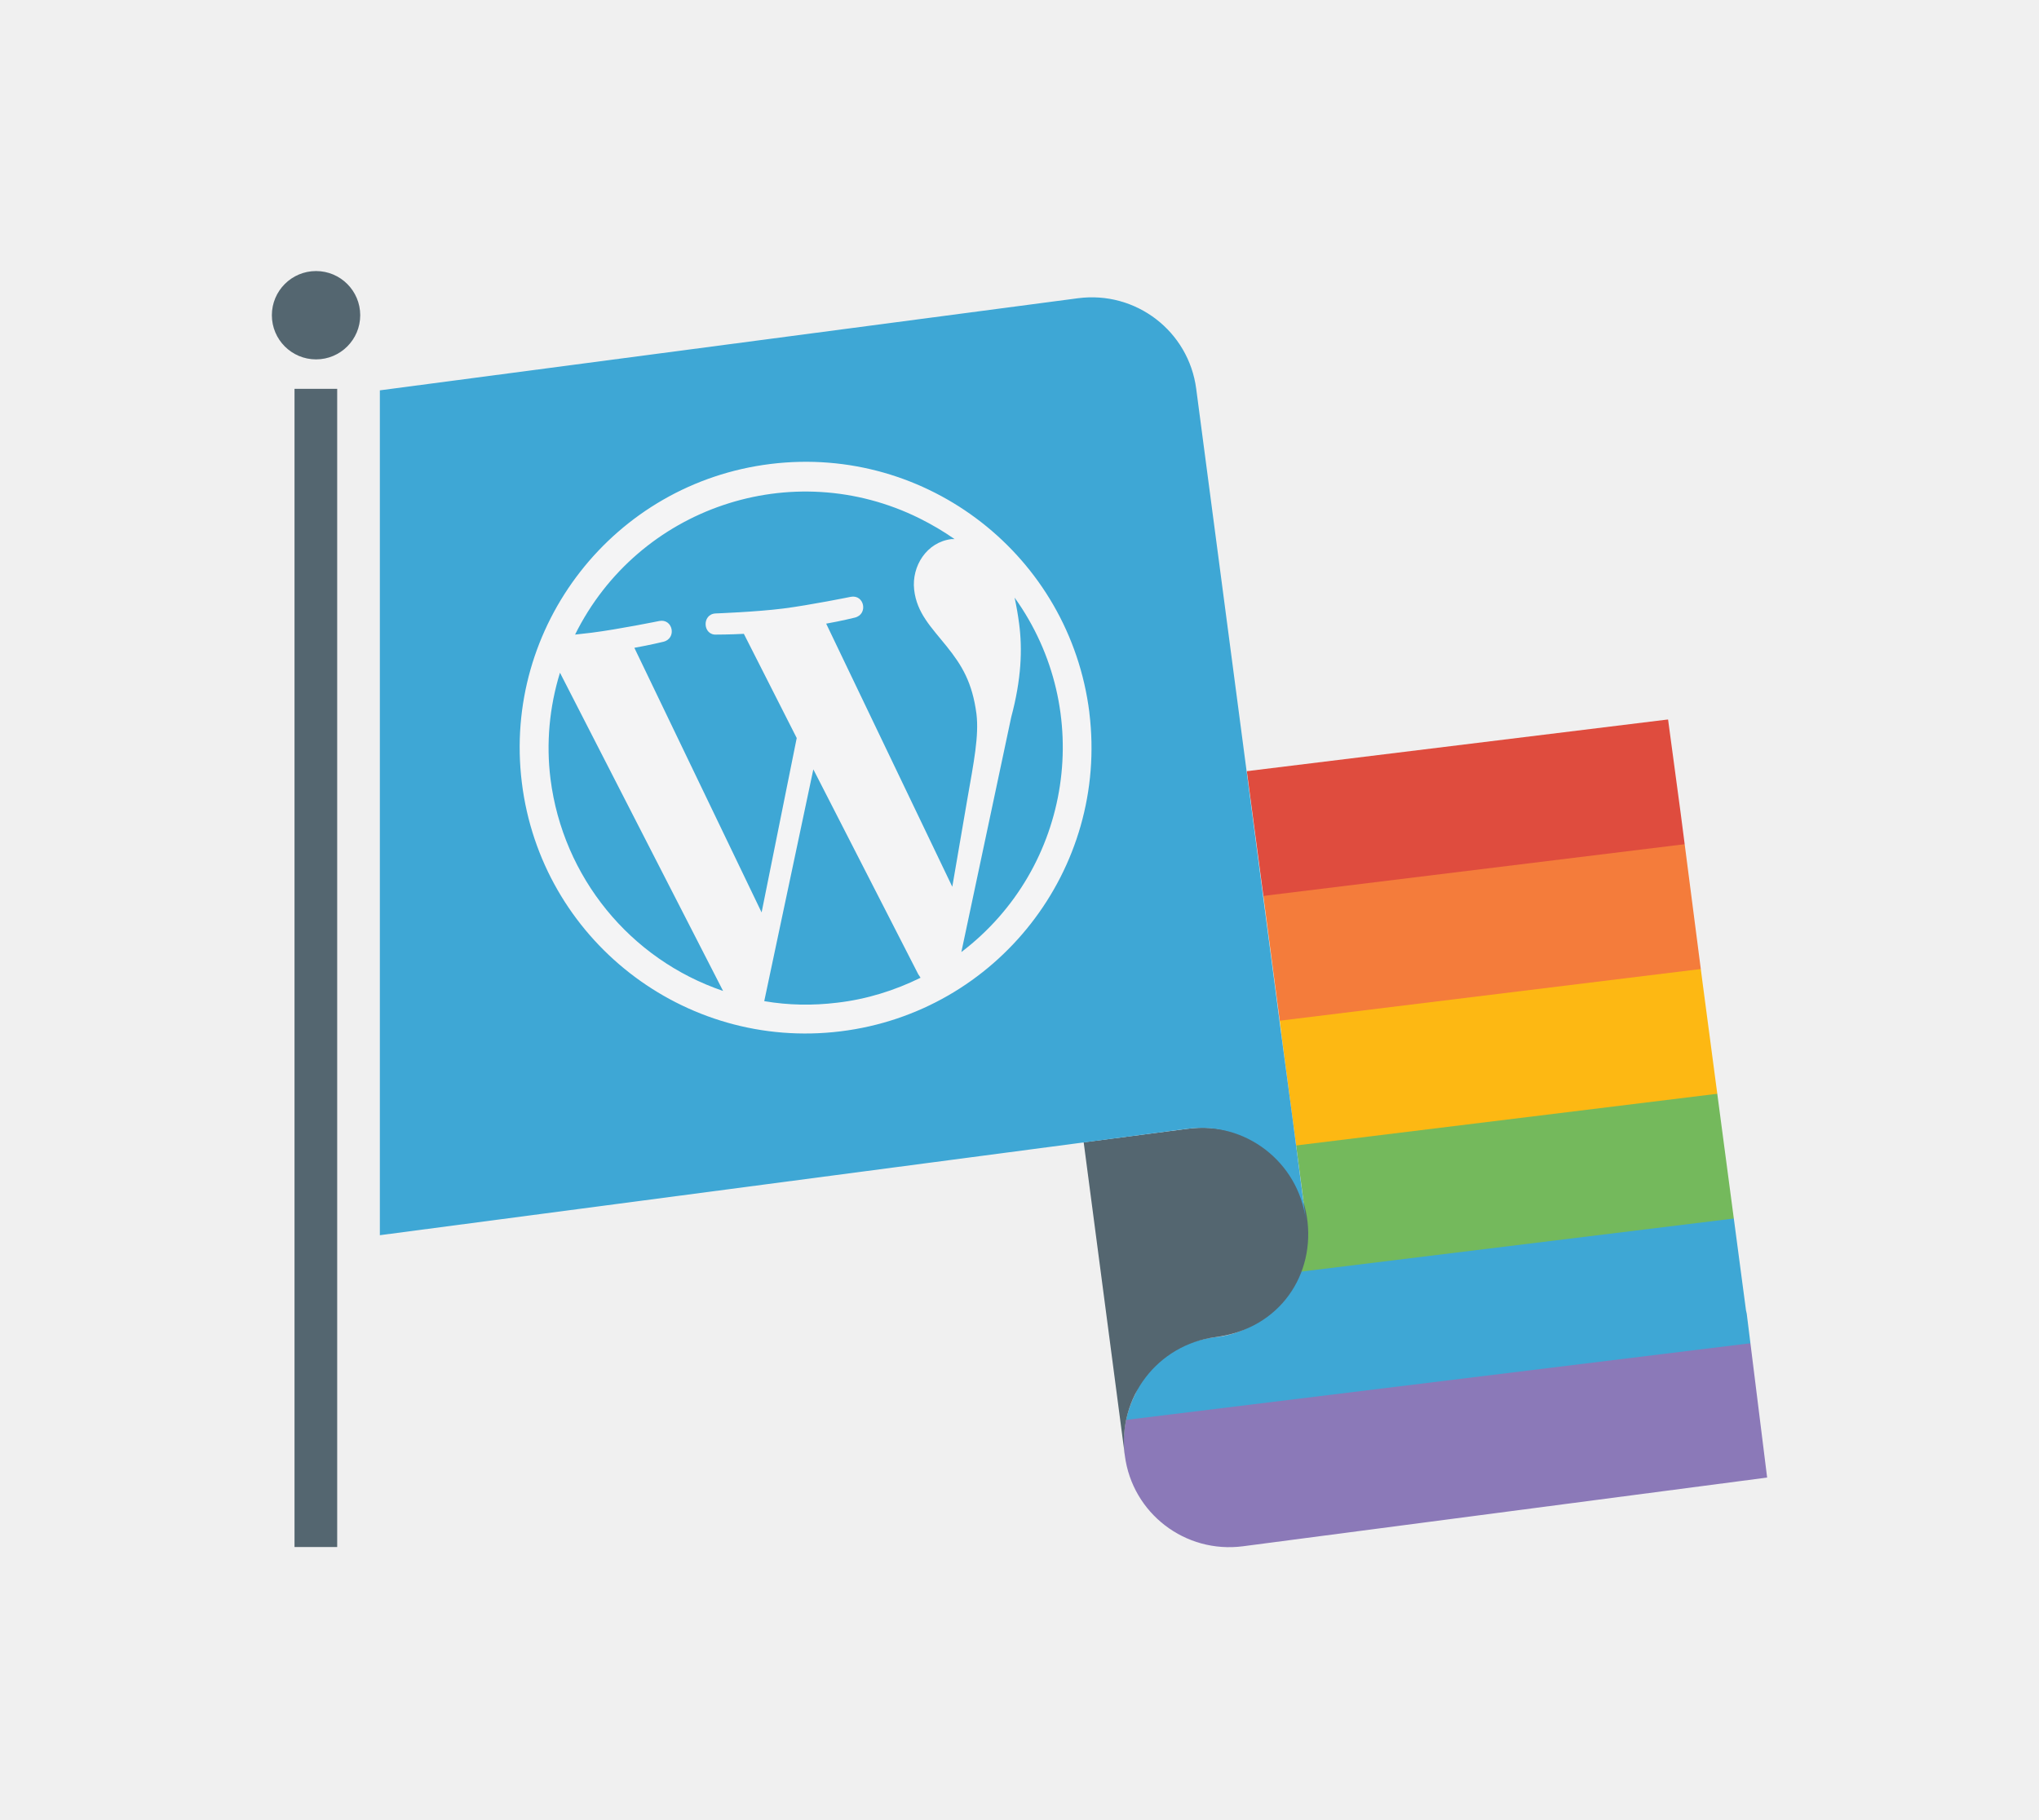
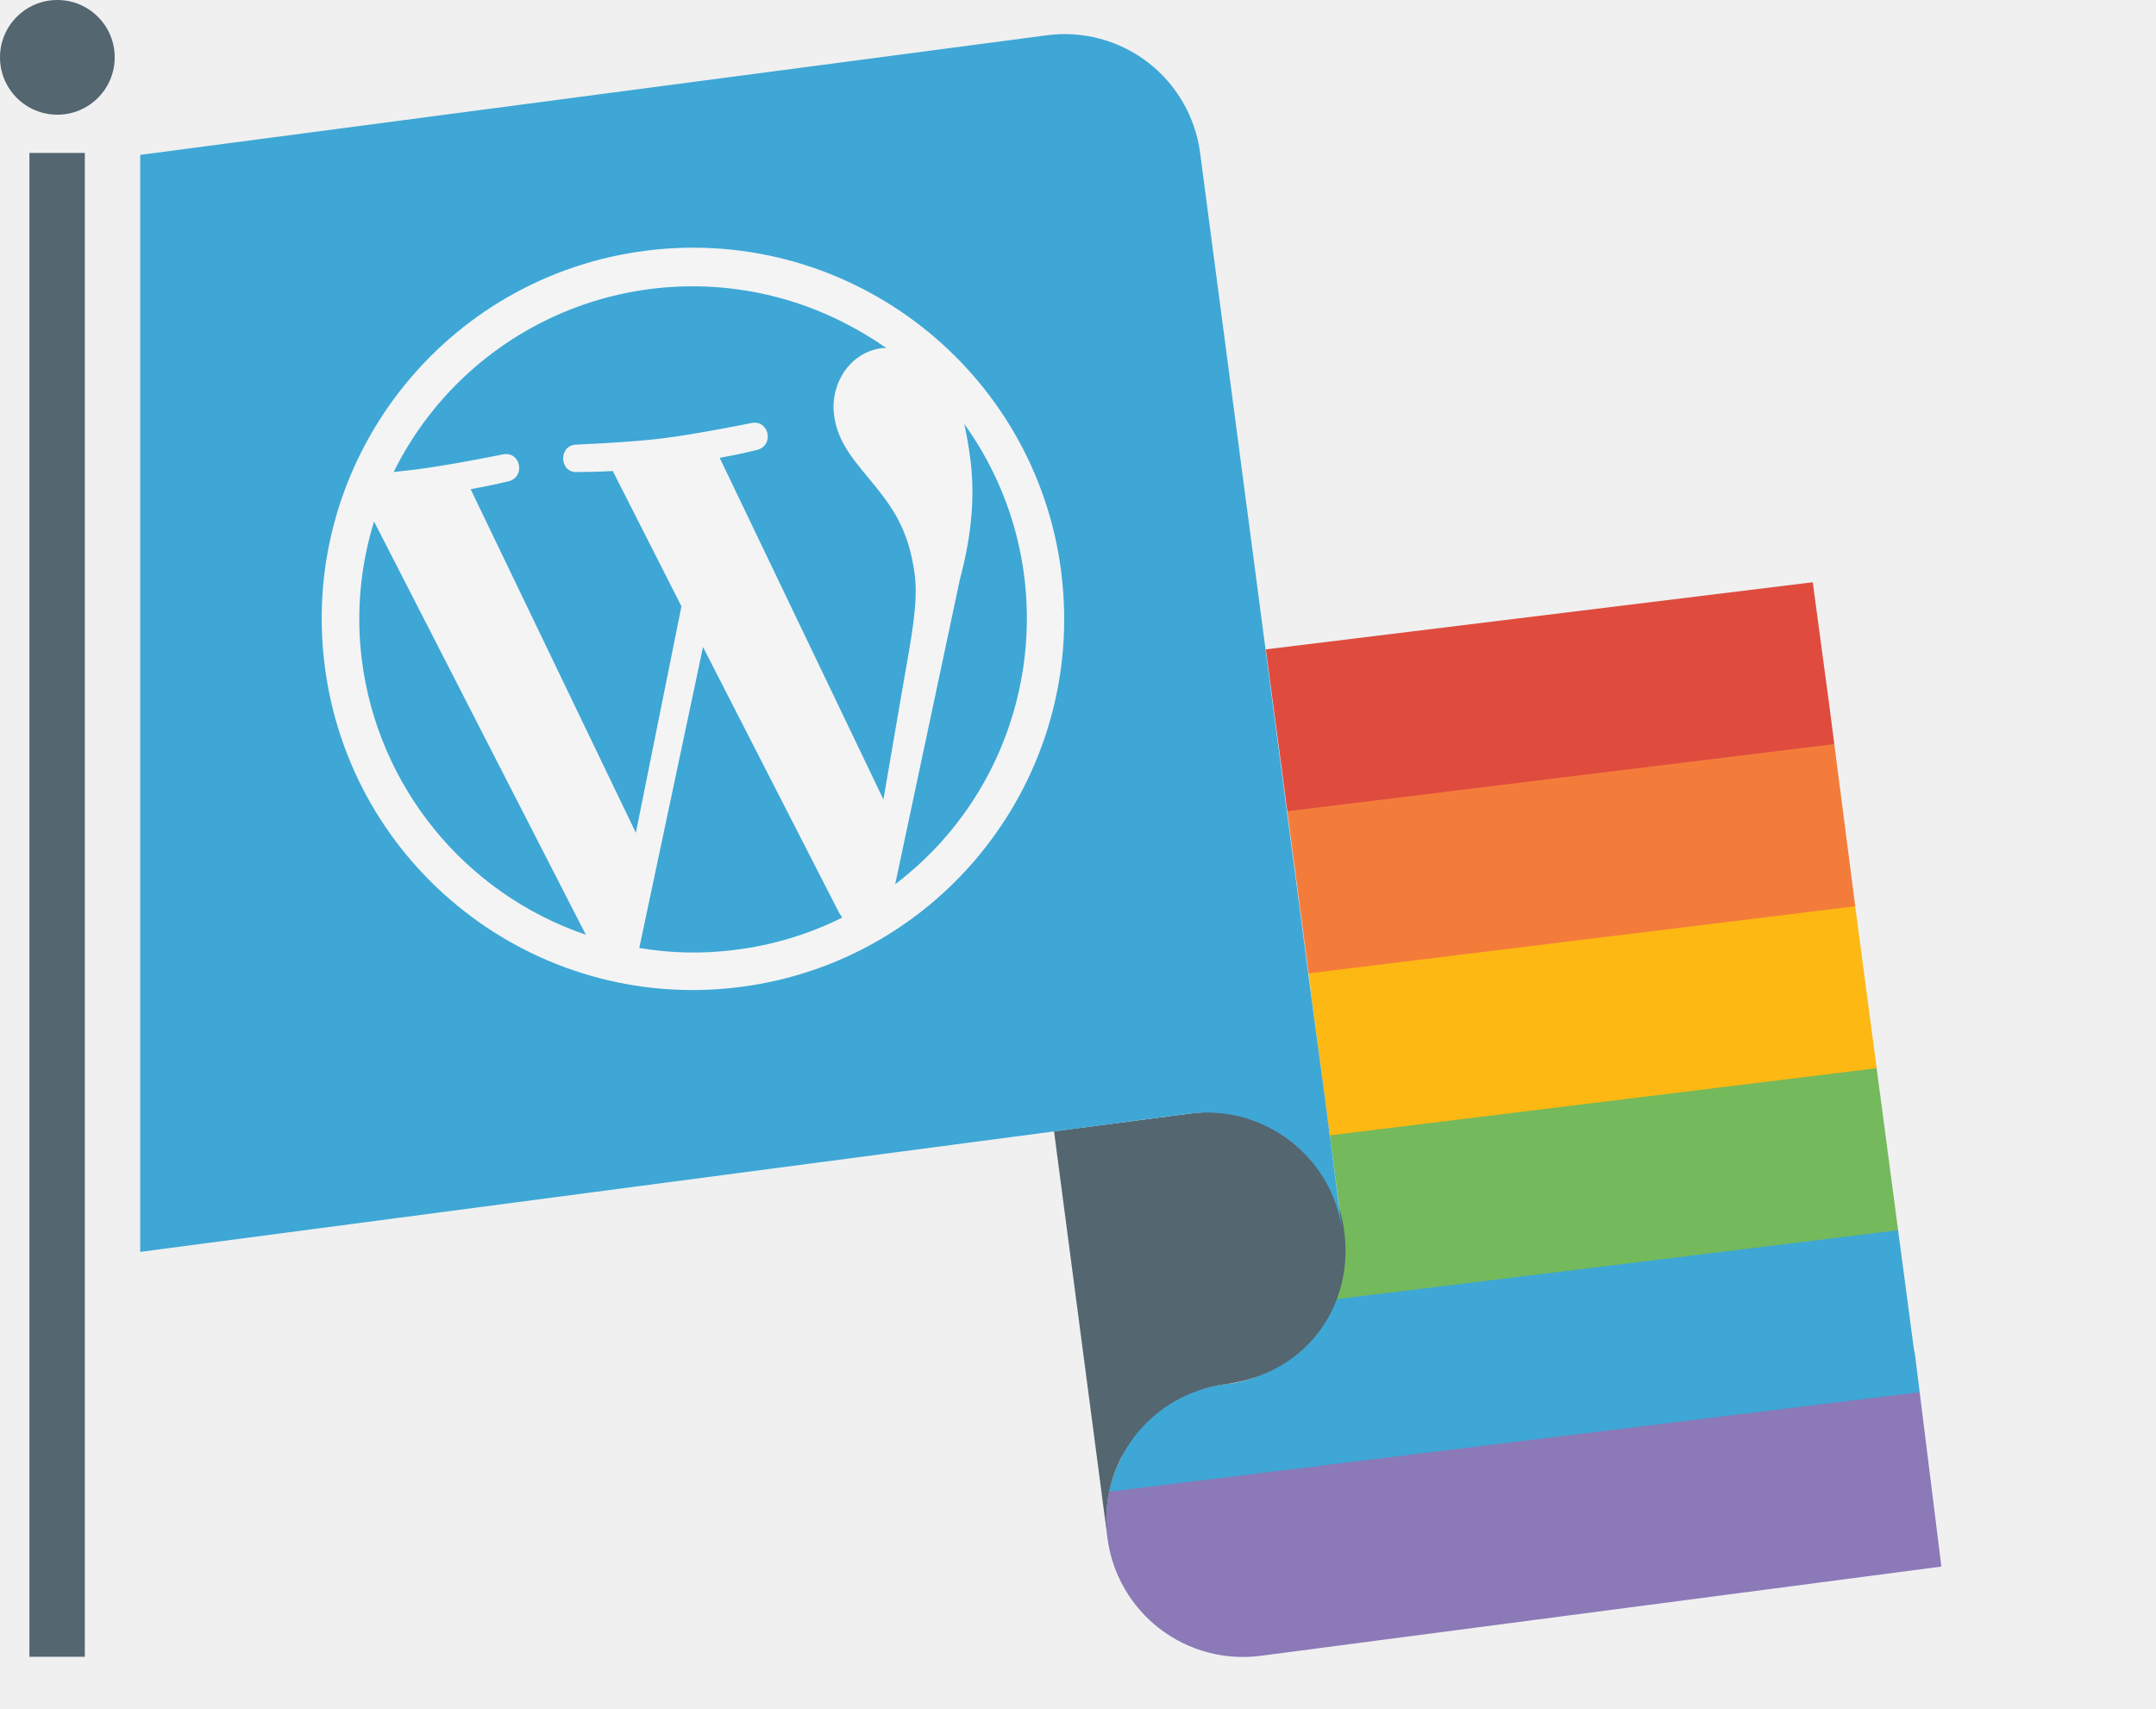
- <svg viewBox="0 0 540 482" class="flag">
+ <svg xmlns="http://www.w3.org/2000/svg" viewBox="0 0 439.78 348.57">
  <defs>
-     <mask id="flag-stripes">
-       <path fill="white" transform="translate(297,170)" d="M3.7,199.2c2.6-6.9,9.1-13.4,21.2-15l1.7-0.2c9.1-1.7,16.7-8,20.1-16.6c1.3-3.5,2.6-11.4,1.5-19.3l-5.9-44.5l0.1,0.4l-5.9-44.9l-5.8-43.7L142.2,1.5l5.9,43.9l5.8,44.9l5.8,43.8l5.7,43l0.2,0.9l5.4,43.4L32.2,239.6c-15.3,2-29.3-8.7-31.3-24C0.1,210,1.1,204.3,3.7,199.2" />
+     <mask id="mask" x="195.83" y="99.7" width="243.95" height="248.87" maskUnits="userSpaceOnUse">
+       <g transform="translate(-72 -71.8)">
+         <g id="flag-stripes">
+           <path d="M300.7,369.2c2.6-6.9,9.1-13.4,21.2-15l1.7-.2a27,27,0,0,0,20.1-16.6c1.3-3.5,2.6-11.4,1.5-19.3l-5.9-44.5.1.4-5.9-44.9-5.8-43.7,111.5-13.9,5.9,43.9,5.8,44.9,5.8,43.8,5.7,43,.2.9,5.4,43.4L329.2,409.6a27.86,27.86,0,0,1-31.3-24,27.5,27.5,0,0,1,2.8-16.4" style="fill:#fff" />
+         </g>
+       </g>
    </mask>
  </defs>
-   <g mask="url(#flag-stripes)">
-     <path fill="#DF4C3E" d="M 240, 243 h220 v43.333 h-220 Z" transform="rotate(-7)" />
-     <path fill="#F47C3B" d="M 240, 276.333 h220 v43.333 h-220 Z" transform="rotate(-7)" />
-     <path fill="#FDB813" d="M 240, 309.667 h220 v43.333 h-220 Z" transform="rotate(-7)" />
-     <path fill="#74B95C" d="M 240, 343 h220 v43.333 h-220 Z" transform="rotate(-7)" />
-     <path fill="#3EA7D5" d="M 240, 376.333 h220 v43.333 h-220 Z" transform="rotate(-7)" />
-     <path fill="#8B79B8" d="M 240, 409.667 h220 v43.333 h-220 Z" transform="rotate(-7)" />
+   <g style="mask:url(#mask)">
+     <path d="M267.83,211.94l218.36-26.81,5.28,43L273.11,255Z" transform="translate(-72 -71.8)" style="fill:#df4c3e" />
+     <path d="M271.89,245l218.36-26.81,5.28,43L277.17,288Z" transform="translate(-72 -71.8)" style="fill:#f47c3b" />
+     <path d="M275.95,278.11,494.31,251.3l5.28,43L281.23,321.12Z" transform="translate(-72 -71.8)" style="fill:#fdb813" />
+     <path d="M280,311.19l218.36-26.81,5.28,43L285.29,354.21Z" transform="translate(-72 -71.8)" style="fill:#74b95c" />
+     <path d="M284.07,344.28l218.36-26.81,5.28,43L289.36,387.29Z" transform="translate(-72 -71.8)" style="fill:#3ea7d5" />
+     <path d="M288.14,377.36,506.5,350.55l5.28,43L293.42,420.37Z" transform="translate(-72 -71.8)" style="fill:#8b79b8" />
  </g>
-   <g>
-     <path fill="#546670" d="M78,103h11.3v306.8H78V103z" />
-     <circle fill="#546670" cx="83.7" cy="83.5" r="11.7" />
-   </g>
-   <path fill="#546670" d="M314.6,299l-27.6,3.6l10.9,82.9c-2-15.3,8.7-29.3,24-31.3c17.1-2.2,26.6-16.7,24.2-31.9 C343.7,307.6,330.6,296.9,314.6,299L314.6,299z" />
-   <path fill="#3EA7D5" d="M314.6,299c15.2-2,29.2,8.8,31.2,24l-3.6-27.6l-2.5-18.6L316.8,103c-2-15.3-16-26-31.3-24 l-184.9,24.4v223.8L314.5,299H314.6z" />
-   <path fill="#F4F4F5" d="M204.1,122.9c-41.5,5.1-71,42.9-65.9,84.4c5.1,41.5,42.9,71,84.4,65.9s71-42.9,65.9-84.4c0,0,0,0,0-0.1 C283.3,147.3,245.6,117.8,204.1,122.9 M145.8,206.4c-1.2-9.5-0.3-19.1,2.5-28.2l43.2,84.3C166.8,254.1,149.1,232.3,145.8,206.4 M221.8,265.6c-6.5,0.8-13,0.7-19.4-0.4l13-61.4l27.8,54.3l0.6,0.9C236.9,262.4,229.5,264.7,221.8,265.6 M218.8,165.2 c4-0.7,7.6-1.6,7.6-1.6c3.6-0.9,2.5-6.2-1.1-5.5c0,0-10.8,2.2-17.9,3.1s-17.9,1.3-17.9,1.3c-3.7,0.2-3.4,5.9,0.3,5.6 c0,0,3.5,0,7.2-0.2l14,27.6l-9.3,46.2L168,171.6c4-0.7,7.7-1.6,7.7-1.6c3.6-0.9,2.5-6.2-1.1-5.5c0,0-10.8,2.2-17.9,3.1l-4.4,0.5 c16.7-33.7,57.5-47.5,91.2-30.8c3.2,1.6,6.3,3.4,9.3,5.5H252c-6.6,0.8-10.6,7.2-9.9,13.4s4.5,9.9,8.6,15s6.8,9.6,7.9,17.9 c0.7,5.8-0.7,12.8-2.4,22.5l-4,23.3L218.8,165.2z M268.7,158.3c21.5,30,15.2,71.6-14.1,93.9l13.2-62.2c2.7-10.1,3-18,2.1-24.8 C269.6,162.9,269.2,160.6,268.7,158.3" />
+   <path d="M78,103H89.3V409.8H78Z" transform="translate(-72 -71.8)" style="fill:#546670" />
+   <circle cx="11.7" cy="11.7" r="11.7" style="fill:#546670" />
+   <path d="M314.6,299,287,302.6l10.9,82.9a27.86,27.86,0,0,1,24-31.3c17.1-2.2,26.6-16.7,24.2-31.9A27.74,27.74,0,0,0,314.6,299Z" transform="translate(-72 -71.8)" style="fill:#546670" />
+   <path d="M314.6,299a27.89,27.89,0,0,1,31.2,24l-3.6-27.6-2.5-18.6L316.8,103a27.86,27.86,0,0,0-31.3-24L100.6,103.4V327.2L314.5,299Z" transform="translate(-72 -71.8)" style="fill:#3ea7d5" />
+   <path d="M204.1,122.9a75.72,75.72,0,1,0,84.4,65.9v-.1a75.78,75.78,0,0,0-84.4-65.8m-58.3,83.5a67.22,67.22,0,0,1,2.5-28.2l43.2,84.3a68.32,68.32,0,0,1-45.7-56.1m76,59.2a66.35,66.35,0,0,1-19.4-.4l13-61.4,27.8,54.3.6.9a67.5,67.5,0,0,1-22,6.6m-3-100.4c4-.7,7.6-1.6,7.6-1.6,3.6-.9,2.5-6.2-1.1-5.5,0,0-10.8,2.2-17.9,3.1s-17.9,1.3-17.9,1.3c-3.7.2-3.4,5.9.3,5.6,0,0,3.5,0,7.2-.2l14,27.6-9.3,46.2L168,171.6c4-.7,7.7-1.6,7.7-1.6,3.6-.9,2.5-6.2-1.1-5.5,0,0-10.8,2.2-17.9,3.1l-4.4.5a68,68,0,0,1,91.2-30.8,73.22,73.22,0,0,1,9.3,5.5H252c-6.6.8-10.6,7.2-9.9,13.4s4.5,9.9,8.6,15,6.8,9.6,7.9,17.9c.7,5.8-.7,12.8-2.4,22.5l-4,23.3Zm49.9-6.9a68.13,68.13,0,0,1-14.1,93.9L267.8,190c2.7-10.1,3-18,2.1-24.8q-.45-3.45-1.2-6.9" transform="translate(-72 -71.8)" style="fill:#f4f4f5" />
</svg>
